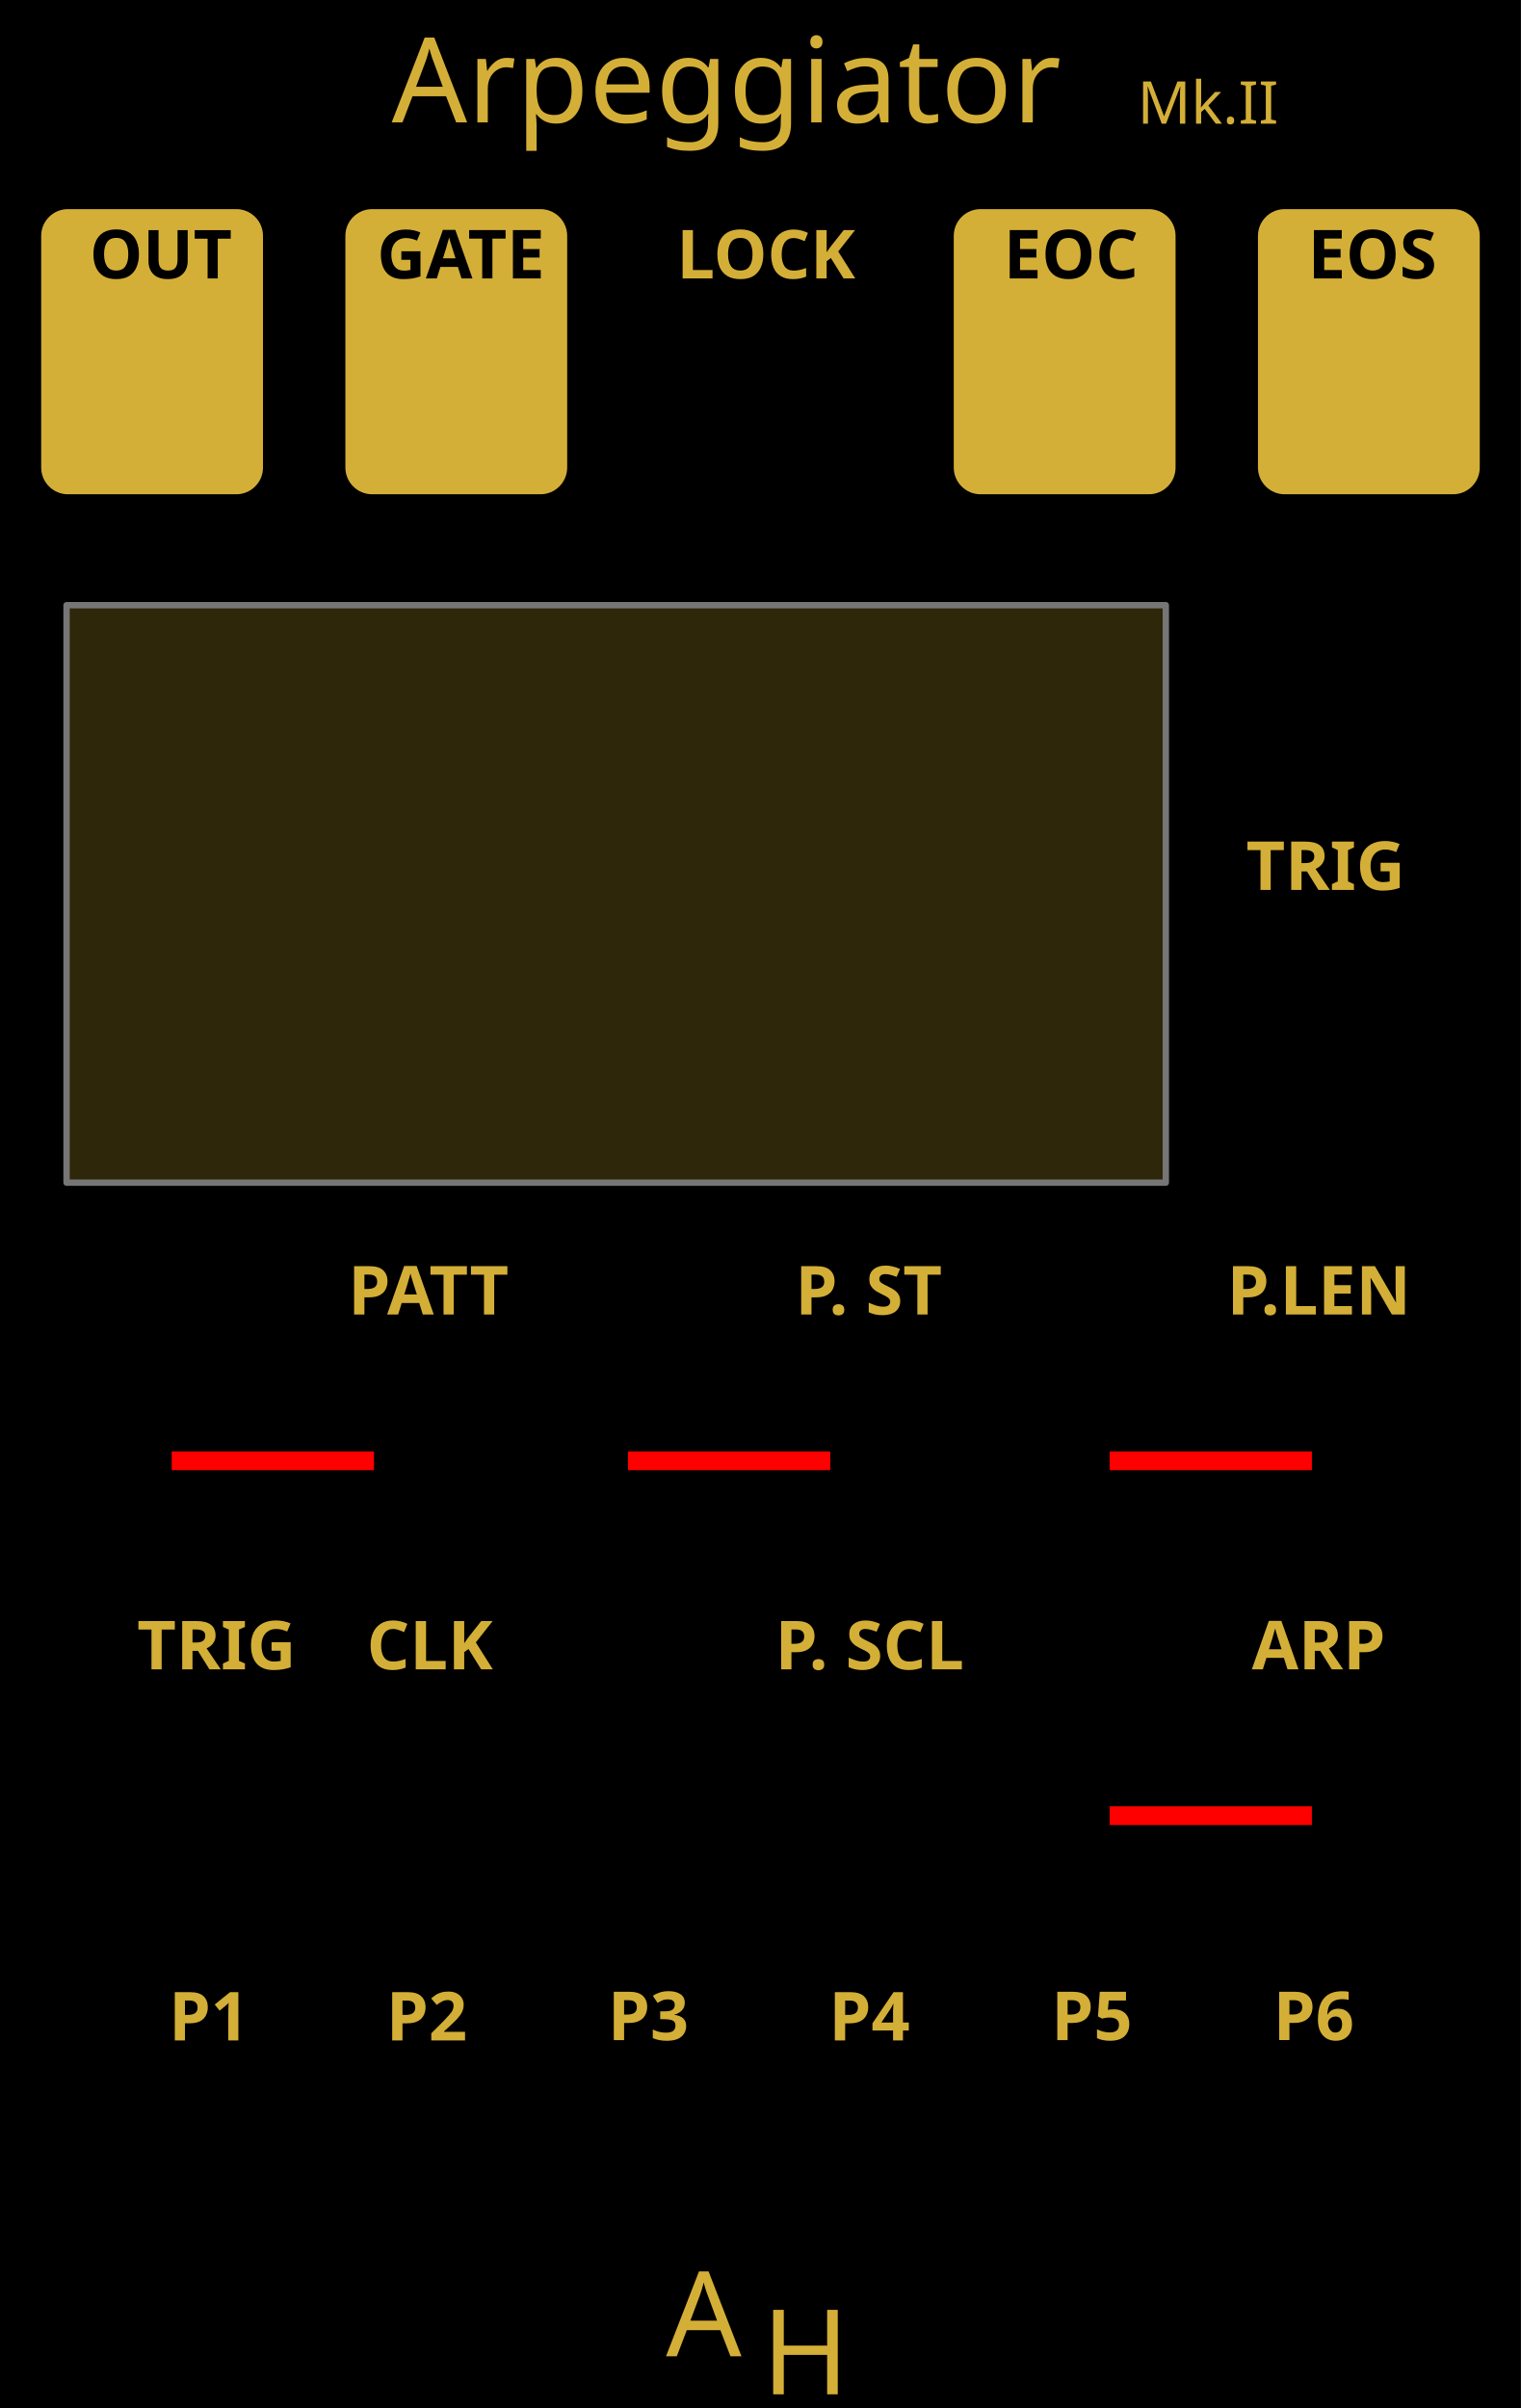
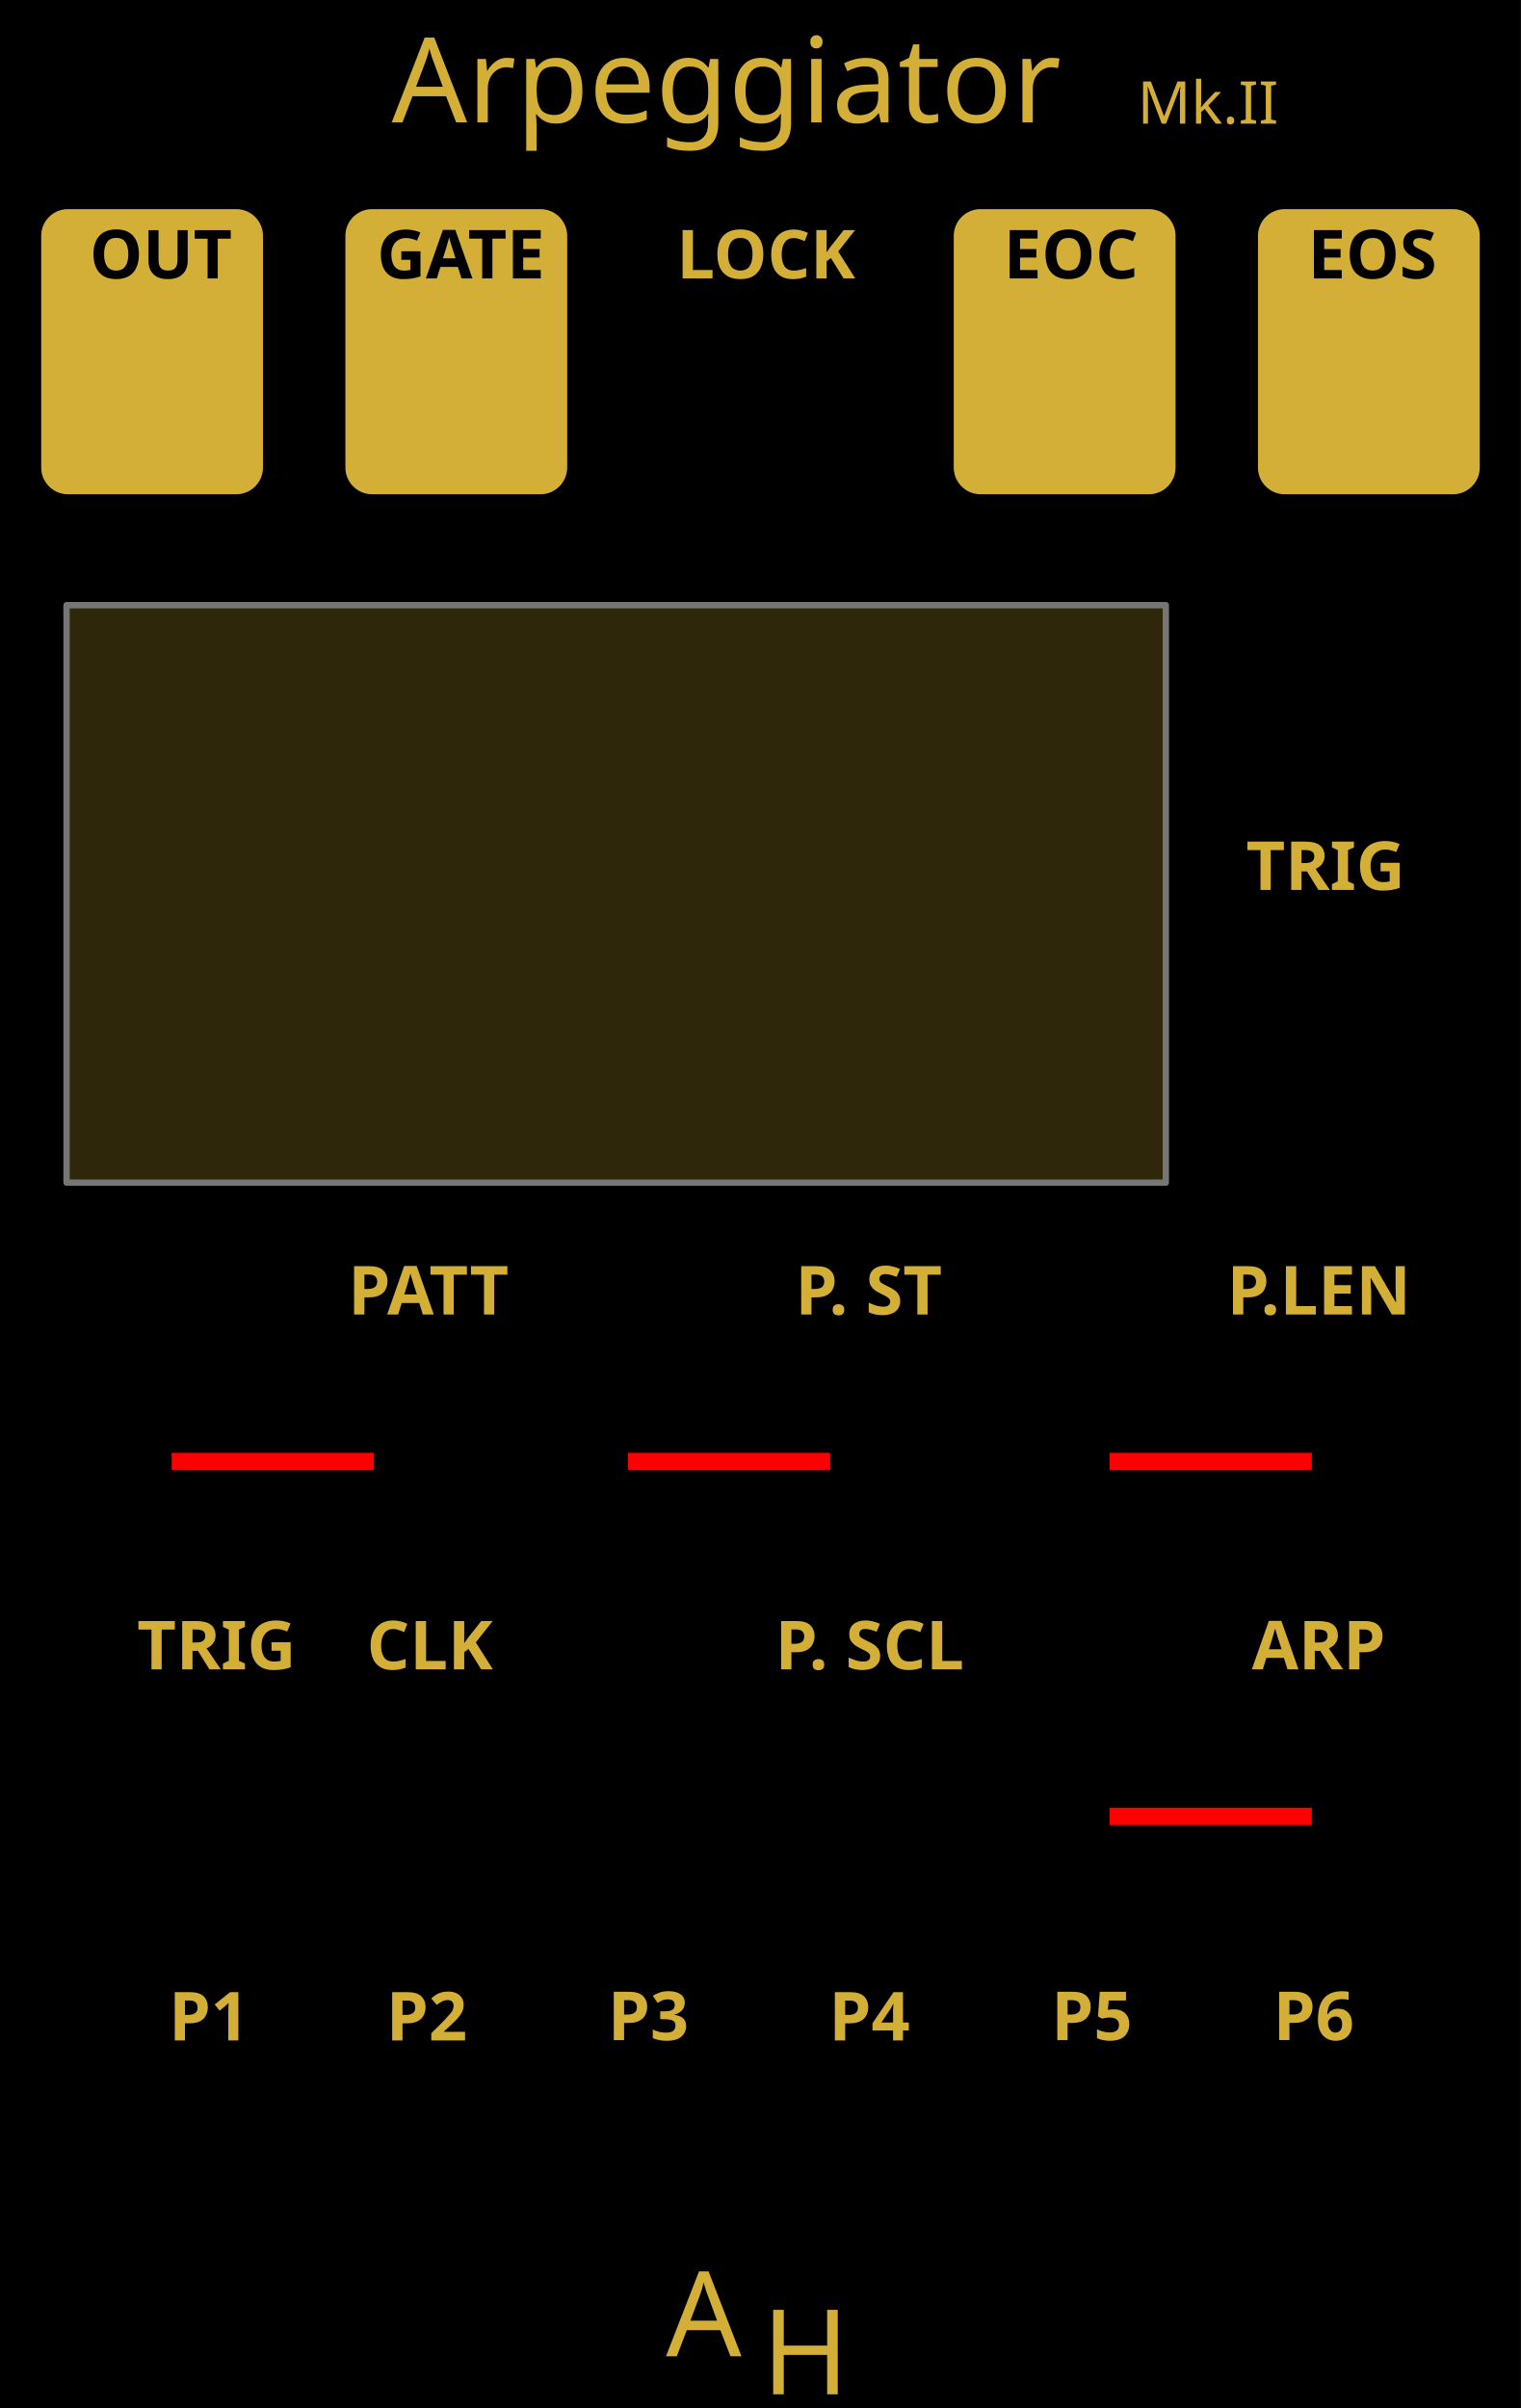
<svg xmlns="http://www.w3.org/2000/svg" xmlns:ns1="http://www.openswatchbook.org/uri/2009/osb" width="240" height="380" id="svg11791" version="1.1">
  <defs id="defs3">
    <marker orient="auto" refY="0" refX="0" id="DotM" style="overflow:visible">
      <path id="path4782" d="m -2.5,-1 c 0,2.76 -2.24,5 -5,5 -2.76,0 -5,-2.24 -5,-5 0,-2.76 2.24,-5 5,-5 2.76,0 5,2.24 5,5 z" style="fill-rule:evenodd;stroke:#000000;stroke-width:1pt" transform="matrix(0.4,0,0,0.4,2.96,0.4)" />
    </marker>
    <marker orient="auto" refY="0" refX="0" id="Arrow1Sstart" style="overflow:visible">
      <path id="path4730" d="M 0,0 5,-5 -12.5,0 5,5 Z" style="fill-rule:evenodd;stroke:#000000;stroke-width:1pt" transform="matrix(0.2,0,0,0.2,1.2,0)" />
    </marker>
    <marker orient="auto" refY="0" refX="0" id="Arrow2Mend" style="overflow:visible">
      <path id="path5158" style="fill-rule:evenodd;stroke-width:0.625;stroke-linejoin:round" d="M 8.719,4.034 -2.207,0.016 8.719,-4.002 c -1.745,2.372 -1.735,5.617 -6e-7,8.035 z" transform="scale(-0.6)" />
    </marker>
    <marker orient="auto" refY="0" refX="0" id="Arrow2Mstart" style="overflow:visible">
      <path id="path5155" style="fill-rule:evenodd;stroke-width:0.625;stroke-linejoin:round" d="M 8.719,4.034 -2.207,0.016 8.719,-4.002 c -1.745,2.372 -1.735,5.617 -6e-7,8.035 z" transform="scale(0.6)" />
    </marker>
    <marker orient="auto" refY="0" refX="0" id="Arrow1Mstart" style="overflow:visible">
      <path id="path6730" d="M 0,0 5,-5 -12.5,0 5,5 Z" style="fill-rule:evenodd;stroke:#000000;stroke-width:1pt" transform="matrix(0.4,0,0,0.4,4,0)" />
    </marker>
    <marker orient="auto" refY="0" refX="0" id="TriangleOutM" style="overflow:visible">
      <path id="path6869" d="M 5.77,0 -2.88,5 V -5 Z" style="fill-rule:evenodd;stroke:#000000;stroke-width:1pt" transform="scale(0.4)" />
    </marker>
    <marker orient="auto" refY="0" refX="0" id="TriangleOutS" style="overflow:visible">
      <path id="path6872" d="M 5.77,0 -2.88,5 V -5 Z" style="fill-rule:evenodd;stroke:#000000;stroke-width:1pt" transform="scale(0.2)" />
    </marker>
    <marker orient="auto" refY="0" refX="0" id="SquareL" style="overflow:visible">
      <path id="path7539" d="M -5,-5 V 5 H 5 V -5 Z" style="fill-rule:evenodd;stroke:#000000;stroke-width:1pt" transform="scale(0.8)" />
    </marker>
    <marker orient="auto" refY="0" refX="0" id="Arrow1Send" style="overflow:visible">
      <path id="path6739" d="M 0,0 5,-5 -12.5,0 5,5 Z" style="fill-rule:evenodd;stroke:#000000;stroke-width:1pt" transform="matrix(-0.2,0,0,-0.2,-1.2,0)" />
    </marker>
    <marker orient="auto" refY="0" refX="0" id="Arrow1Mend" style="overflow:visible">
      <path id="path6733" d="M 0,0 5,-5 -12.5,0 5,5 Z" style="fill-rule:evenodd;stroke:#000000;stroke-width:1pt" transform="matrix(-0.4,0,0,-0.4,-4,0)" />
    </marker>
    <marker orient="auto" refY="0" refX="0" id="Arrow1Lend" style="overflow:visible">
      <path id="path6727" d="M 0,0 5,-5 -12.5,0 5,5 Z" style="fill-rule:evenodd;stroke:#000000;stroke-width:1pt" transform="matrix(-0.8,0,0,-0.8,-10,0)" />
    </marker>
    <filter height="1" width="1" y="0" x="0" id="filter3998" style="color-interpolation-filters:sRGB">
      <feConvolveMatrix order="3 3" kernelMatrix="0 1 0 0 -2 0 0 1 0" in="SourceGraphic" divisor="1" targetX="1" targetY="1" preserveAlpha="true" result="result0" bias="0" id="feConvolveMatrix4000" />
    </filter>
    <filter height="1" width="1" y="0" x="0" id="filter3286" style="color-interpolation-filters:sRGB">
      <feFlood flood-color="rgb(128,128,128)" flood-opacity="0" result="result1" id="feFlood3288" />
      <feBlend result="result2" mode="normal" in2="SourceGraphic" id="feBlend3290" />
      <feComposite k4="0" k3="0" k1="0" result="result3" operator="arithmetic" k2="1" in2="SourceGraphic" id="feComposite3292" />
      <feComposite operator="in" in2="SourceGraphic" id="feComposite3294" />
    </filter>
    <clipPath clipPathUnits="userSpaceOnUse" id="clipPath6603">
      <path d="M 402,402 H 9515 V 13631 H 402 Z" id="path6605" style="clip-rule:evenodd" />
    </clipPath>
    <clipPath clipPathUnits="userSpaceOnUse" id="clipPath6613">
      <path d="M 402,402 H 9515 V 13631 H 402 Z" id="path6615" style="clip-rule:evenodd" />
    </clipPath>
    <clipPath clipPathUnits="userSpaceOnUse" id="clipPath6619">
      <path d="M 614,402 H 9303 V 6057 H 614 Z" id="path6621" style="clip-rule:evenodd" />
    </clipPath>
    <clipPath clipPathUnits="userSpaceOnUse" id="clipPath6290">
      <path d="M 402,402 H 9515 V 13631 H 402 Z" id="path6292" style="clip-rule:evenodd" />
    </clipPath>
    <clipPath clipPathUnits="userSpaceOnUse" id="clipPath6300">
      <path d="M 402,402 H 9515 V 13631 H 402 Z" id="path6302" style="clip-rule:evenodd" />
    </clipPath>
    <clipPath clipPathUnits="userSpaceOnUse" id="clipPath6306">
      <path d="M 614,402 H 9303 V 6655 H 614 Z" id="path6308" style="clip-rule:evenodd" />
    </clipPath>
    <clipPath clipPathUnits="userSpaceOnUse" id="clipPath5977">
      <path d="M 402,402 H 9515 V 13631 H 402 Z" id="path5979" style="clip-rule:evenodd" />
    </clipPath>
    <clipPath clipPathUnits="userSpaceOnUse" id="clipPath5987">
      <path d="M 402,402 H 9515 V 13631 H 402 Z" id="path5989" style="clip-rule:evenodd" />
    </clipPath>
    <clipPath clipPathUnits="userSpaceOnUse" id="clipPath5993">
      <path d="M 614,402 H 9303 V 6645 H 614 Z" id="path5995" style="clip-rule:evenodd" />
    </clipPath>
    <clipPath clipPathUnits="userSpaceOnUse" id="clipPath5664">
      <path d="M 402,402 H 9515 V 13631 H 402 Z" id="path5666" style="clip-rule:evenodd" />
    </clipPath>
    <clipPath clipPathUnits="userSpaceOnUse" id="clipPath5674">
      <path d="M 402,402 H 9515 V 13631 H 402 Z" id="path5676" style="clip-rule:evenodd" />
    </clipPath>
    <clipPath clipPathUnits="userSpaceOnUse" id="clipPath5680">
      <path d="M 614,402 H 9303 V 6655 H 614 Z" id="path5682" style="clip-rule:evenodd" />
    </clipPath>
    <clipPath clipPathUnits="userSpaceOnUse" id="clipPath5363">
      <path d="M 402,402 H 9515 V 13631 H 402 Z" id="path5365" style="clip-rule:evenodd" />
    </clipPath>
    <clipPath clipPathUnits="userSpaceOnUse" id="clipPath5373">
      <path d="M 402,402 H 9515 V 13631 H 402 Z" id="path5375" style="clip-rule:evenodd" />
    </clipPath>
    <clipPath clipPathUnits="userSpaceOnUse" id="clipPath5379">
      <path d="M 614,402 H 9303 V 6051 H 614 Z" id="path5381" style="clip-rule:evenodd" />
    </clipPath>
    <clipPath clipPathUnits="userSpaceOnUse" id="clipPath5062">
      <path d="M 402,402 H 9515 V 13631 H 402 Z" id="path5064" style="clip-rule:evenodd" />
    </clipPath>
    <clipPath clipPathUnits="userSpaceOnUse" id="clipPath5072">
      <path d="M 402,402 H 9515 V 13631 H 402 Z" id="path5074" style="clip-rule:evenodd" />
    </clipPath>
    <clipPath clipPathUnits="userSpaceOnUse" id="clipPath5078">
      <path d="M 614,402 H 9303 V 6051 H 614 Z" id="path5080" style="clip-rule:evenodd" />
    </clipPath>
    <clipPath clipPathUnits="userSpaceOnUse" id="clipPath4761">
      <path d="M 402,402 H 9515 V 13631 H 402 Z" id="path4763" style="clip-rule:evenodd" />
    </clipPath>
    <clipPath clipPathUnits="userSpaceOnUse" id="clipPath4771">
      <path d="M 402,402 H 9515 V 13631 H 402 Z" id="path4773" style="clip-rule:evenodd" />
    </clipPath>
    <clipPath clipPathUnits="userSpaceOnUse" id="clipPath4777">
      <path d="M 614,402 H 9303 V 6051 H 614 Z" id="path4779" style="clip-rule:evenodd" />
    </clipPath>
    <clipPath clipPathUnits="userSpaceOnUse" id="clipPath4159">
      <path d="M 402,402 H 9515 V 13631 H 402 Z" id="path4161" style="clip-rule:evenodd" />
    </clipPath>
    <clipPath clipPathUnits="userSpaceOnUse" id="clipPath4169">
      <path d="M 402,402 H 9515 V 13631 H 402 Z" id="path4171" style="clip-rule:evenodd" />
    </clipPath>
    <clipPath clipPathUnits="userSpaceOnUse" id="clipPath4175">
      <path d="M 614,402 H 9303 V 6051 H 614 Z" id="path4177" style="clip-rule:evenodd" />
    </clipPath>
    <linearGradient ns1:paint="solid" id="linearGradient8170">
      <stop id="stop8172" offset="0" style="stop-color:#000000;stop-opacity:1;" />
    </linearGradient>
    <filter height="1" width="1" y="0" x="0" id="filter3998-0" style="color-interpolation-filters:sRGB">
      <feConvolveMatrix order="3 3" kernelMatrix="0 1 0 0 -2 0 0 1 0" in="SourceGraphic" divisor="1" targetX="1" targetY="1" preserveAlpha="true" result="result0" bias="0" id="feConvolveMatrix4000-2" />
    </filter>
    <filter height="1" width="1" y="0" x="0" id="filter3286-2" style="color-interpolation-filters:sRGB">
      <feFlood flood-color="rgb(128,128,128)" flood-opacity="0" result="result1" id="feFlood3288-2" />
      <feBlend result="result2" mode="normal" in2="SourceGraphic" id="feBlend3290-7" />
      <feComposite k4="0" k3="0" k1="0" result="result3" operator="arithmetic" k2="1" in2="SourceGraphic" id="feComposite3292-9" />
      <feComposite operator="in" in2="SourceGraphic" id="feComposite3294-7" />
    </filter>
    <clipPath clipPathUnits="userSpaceOnUse" id="clipPath6603-6">
      <path d="M 402,402 H 9515 V 13631 H 402 Z" id="path6605-9" style="clip-rule:evenodd" />
    </clipPath>
    <clipPath clipPathUnits="userSpaceOnUse" id="clipPath6613-4">
      <path d="M 402,402 H 9515 V 13631 H 402 Z" id="path6615-8" style="clip-rule:evenodd" />
    </clipPath>
    <clipPath clipPathUnits="userSpaceOnUse" id="clipPath6619-1">
      <path d="M 614,402 H 9303 V 6057 H 614 Z" id="path6621-7" style="clip-rule:evenodd" />
    </clipPath>
    <clipPath clipPathUnits="userSpaceOnUse" id="clipPath6290-7">
      <path d="M 402,402 H 9515 V 13631 H 402 Z" id="path6292-5" style="clip-rule:evenodd" />
    </clipPath>
    <clipPath clipPathUnits="userSpaceOnUse" id="clipPath6300-0">
      <path d="M 402,402 H 9515 V 13631 H 402 Z" id="path6302-9" style="clip-rule:evenodd" />
    </clipPath>
    <clipPath clipPathUnits="userSpaceOnUse" id="clipPath6306-6">
      <path d="M 614,402 H 9303 V 6655 H 614 Z" id="path6308-7" style="clip-rule:evenodd" />
    </clipPath>
    <clipPath clipPathUnits="userSpaceOnUse" id="clipPath5977-5">
      <path d="M 402,402 H 9515 V 13631 H 402 Z" id="path5979-9" style="clip-rule:evenodd" />
    </clipPath>
    <clipPath clipPathUnits="userSpaceOnUse" id="clipPath5987-8">
      <path d="M 402,402 H 9515 V 13631 H 402 Z" id="path5989-4" style="clip-rule:evenodd" />
    </clipPath>
    <clipPath clipPathUnits="userSpaceOnUse" id="clipPath5993-8">
      <path d="M 614,402 H 9303 V 6645 H 614 Z" id="path5995-7" style="clip-rule:evenodd" />
    </clipPath>
    <clipPath clipPathUnits="userSpaceOnUse" id="clipPath5664-9">
      <path d="M 402,402 H 9515 V 13631 H 402 Z" id="path5666-9" style="clip-rule:evenodd" />
    </clipPath>
    <clipPath clipPathUnits="userSpaceOnUse" id="clipPath5674-5">
      <path d="M 402,402 H 9515 V 13631 H 402 Z" id="path5676-5" style="clip-rule:evenodd" />
    </clipPath>
    <clipPath clipPathUnits="userSpaceOnUse" id="clipPath5680-8">
      <path d="M 614,402 H 9303 V 6655 H 614 Z" id="path5682-9" style="clip-rule:evenodd" />
    </clipPath>
    <clipPath clipPathUnits="userSpaceOnUse" id="clipPath5363-3">
      <path d="M 402,402 H 9515 V 13631 H 402 Z" id="path5365-2" style="clip-rule:evenodd" />
    </clipPath>
    <clipPath clipPathUnits="userSpaceOnUse" id="clipPath5373-7">
      <path d="M 402,402 H 9515 V 13631 H 402 Z" id="path5375-5" style="clip-rule:evenodd" />
    </clipPath>
    <clipPath clipPathUnits="userSpaceOnUse" id="clipPath5379-4">
      <path d="M 614,402 H 9303 V 6051 H 614 Z" id="path5381-8" style="clip-rule:evenodd" />
    </clipPath>
    <clipPath clipPathUnits="userSpaceOnUse" id="clipPath5062-2">
      <path d="M 402,402 H 9515 V 13631 H 402 Z" id="path5064-2" style="clip-rule:evenodd" />
    </clipPath>
    <clipPath clipPathUnits="userSpaceOnUse" id="clipPath5072-4">
      <path d="M 402,402 H 9515 V 13631 H 402 Z" id="path5074-9" style="clip-rule:evenodd" />
    </clipPath>
    <clipPath clipPathUnits="userSpaceOnUse" id="clipPath5078-8">
      <path d="M 614,402 H 9303 V 6051 H 614 Z" id="path5080-7" style="clip-rule:evenodd" />
    </clipPath>
    <clipPath clipPathUnits="userSpaceOnUse" id="clipPath4761-5">
      <path d="M 402,402 H 9515 V 13631 H 402 Z" id="path4763-2" style="clip-rule:evenodd" />
    </clipPath>
    <clipPath clipPathUnits="userSpaceOnUse" id="clipPath4771-1">
      <path d="M 402,402 H 9515 V 13631 H 402 Z" id="path4773-7" style="clip-rule:evenodd" />
    </clipPath>
    <clipPath clipPathUnits="userSpaceOnUse" id="clipPath4777-0">
      <path d="M 614,402 H 9303 V 6051 H 614 Z" id="path4779-9" style="clip-rule:evenodd" />
    </clipPath>
    <clipPath clipPathUnits="userSpaceOnUse" id="clipPath4159-1">
      <path d="M 402,402 H 9515 V 13631 H 402 Z" id="path4161-2" style="clip-rule:evenodd" />
    </clipPath>
    <clipPath clipPathUnits="userSpaceOnUse" id="clipPath4169-5">
      <path d="M 402,402 H 9515 V 13631 H 402 Z" id="path4171-5" style="clip-rule:evenodd" />
    </clipPath>
    <clipPath clipPathUnits="userSpaceOnUse" id="clipPath4175-8">
      <path d="M 614,402 H 9303 V 6051 H 614 Z" id="path4177-8" style="clip-rule:evenodd" />
    </clipPath>
    <linearGradient ns1:paint="solid" id="linearGradient8170-5">
      <stop id="stop8172-0" offset="0" style="stop-color:#000000;stop-opacity:1;" />
    </linearGradient>
    <clipPath id="clip89">
      <rect id="rect4864" height="19" width="18" x="0" y="0" />
    </clipPath>
    <clipPath id="clip90">
      <path id="path4861" d="m 0.898,0.129 h 16.25 v 17.883 h -16.25 z m 0,0" />
    </clipPath>
    <mask id="mask44">
      <g transform="matrix(0.2645833,0,0,0.2645833,89.35879,128.5777)" id="g4858" style="filter:url(#alpha)">
        <rect id="rect4856" style="fill:#000000;fill-opacity:0.15;stroke:none" height="3351.5" width="3052.87" y="0" x="0" />
      </g>
    </mask>
    <filter height="1" width="1" y="0" x="0" filterUnits="objectBoundingBox" id="alpha">
      <feColorMatrix id="feColorMatrix4149" values="0 0 0 0 1 0 0 0 0 1 0 0 0 0 1 0 0 0 1 0" in="SourceGraphic" type="matrix" />
    </filter>
    <clipPath id="clipPath17821">
      <rect id="rect17819" height="19" width="18" x="0" y="0" />
    </clipPath>
    <clipPath id="clipPath17825">
      <path id="path17823" d="m 0.898,0.129 h 16.25 v 17.883 h -16.25 z m 0,0" />
    </clipPath>
    <clipPath id="clip87">
      <rect id="rect4848" height="26" width="24" x="0" y="0" />
    </clipPath>
    <clipPath id="clip88">
      <path id="path4845" d="m 0.684,0.922 h 22.68 v 24.938 H 0.684 Z m 0,0" />
    </clipPath>
    <mask id="mask43">
      <g transform="matrix(0.2645833,0,0,0.2645833,89.35879,128.5777)" id="g4842" style="filter:url(#alpha)">
        <rect id="rect4840" style="fill:#000000;fill-opacity:0.15;stroke:none" height="3351.5" width="3052.87" y="0" x="0" />
      </g>
    </mask>
    <filter height="1" width="1" y="0" x="0" filterUnits="objectBoundingBox" id="filter17836">
      <feColorMatrix id="feColorMatrix17834" values="0 0 0 0 1 0 0 0 0 1 0 0 0 0 1 0 0 0 1 0" in="SourceGraphic" type="matrix" />
    </filter>
    <clipPath id="clipPath17840">
      <rect id="rect17838" height="26" width="24" x="0" y="0" />
    </clipPath>
    <clipPath id="clipPath17844">
      <path id="path17842" d="m 0.684,0.922 h 22.68 v 24.938 H 0.684 Z m 0,0" />
    </clipPath>
    <filter style="color-interpolation-filters:sRGB" id="filter3933" x="-0.014" width="1.027" y="-0.011" height="1.021">
      <feGaussianBlur stdDeviation="0.2" id="feGaussianBlur3935" />
    </filter>
    <filter style="color-interpolation-filters:sRGB" id="filter4464" x="-1.371" width="3.743" y="-1.067" height="3.133">
      <feGaussianBlur stdDeviation="20" id="feGaussianBlur4466" />
    </filter>
  </defs>
  <g id="layer2" style="display:inline" transform="translate(0.01175524,-74.38676)">
    <rect style="fill:#000000;fill-opacity:1;stroke-width:16.21" id="rect7953" width="240" height="380" x="-0.012" y="74.387" ry="0" />
    <rect transform="scale(1,-1)" ry="4.219" y="-432.387" x="154.988" height="45" width="35" id="rect3073" style="fill:#000000;fill-opacity:1;stroke-width:0.785" />
    <rect style="fill:#000000;fill-opacity:1;stroke-width:0.785;filter:url(#filter3933)" id="rect3075" width="35" height="45" x="150.488" y="-432.387" ry="4.219" transform="matrix(0.9732212,0,0,-0.9791147,-26.00149,8.560672)" />
    <rect transform="scale(1,-1)" ry="4.219" y="-432.387" x="49.988" height="45" width="35" id="rect3077" style="fill:#000000;fill-opacity:1;stroke-width:0.785" />
    <g style="font-style:normal;font-variant:normal;font-weight:bold;font-stretch:condensed;font-size:24px;line-height:125%;font-family:Miso;-inkscape-font-specification:'Miso Bold Condensed';letter-spacing:-0.06px;word-spacing:0px;fill:#000000;fill-opacity:1;stroke:none" id="text4395" transform="matrix(0.8346288,0,0,0.8346288,-0.00194398,75.14247)" />
    <g transform="matrix(0.8346288,0,0,0.8346288,-0.00194398,76.32542)" style="font-style:normal;font-variant:normal;font-weight:normal;font-stretch:normal;font-size:16px;line-height:125%;font-family:Nasalization;-inkscape-font-specification:Nasalization;letter-spacing:0px;word-spacing:0px;fill:#000000;fill-opacity:1;stroke:none" id="text20106" />
    <g style="font-style:normal;font-variant:normal;font-weight:bold;font-stretch:condensed;font-size:14px;line-height:125%;font-family:Miso;-inkscape-font-specification:'Miso Bold Condensed';letter-spacing:-0.06px;word-spacing:0px;fill:#000000;fill-opacity:1;stroke:none" id="flowRoot7367" transform="matrix(0.8346288,0,0,0.8346288,-0.00194398,75.14247)" />
    <g transform="matrix(0.8346288,0,0,0.8346288,-0.00194398,76.32542)" style="font-style:normal;font-variant:normal;font-weight:bold;font-stretch:condensed;font-size:14px;line-height:125%;font-family:Miso;-inkscape-font-specification:'Miso Bold Condensed';letter-spacing:0px;word-spacing:0px;fill:#000000;fill-opacity:1;stroke:none" id="text10240" />
    <g style="display:inline;fill:#ffffff;fill-opacity:1" transform="matrix(0.8346288,0,0,0.8346288,-34.48847,235.1078)" id="g4020" />
    <text xml:space="preserve" style="font-style:normal;font-weight:normal;font-size:40px;line-height:1.25;font-family:sans-serif;letter-spacing:0px;word-spacing:0px;fill:#d4af37;fill-opacity:1;stroke:none" x="60.923" y="396.387" id="text5449">
      <tspan id="tspan5447" x="60.923" y="396.387" style="font-style:normal;font-variant:normal;font-weight:bold;font-stretch:normal;font-size:10.667px;font-family:Eurostile;-inkscape-font-specification:'Eurostile, Bold';font-variant-ligatures:normal;font-variant-caps:normal;font-variant-numeric:normal;font-feature-settings:normal;text-align:start;writing-mode:lr-tb;text-anchor:start;fill:#d4af37;fill-opacity:1">P2</tspan>
    </text>
    <rect style="fill:#000000;fill-opacity:1;stroke-width:0.785" id="rect2684" width="35" height="45" x="14.988" y="-432.387" ry="4.219" transform="scale(1,-1)" />
    <text xml:space="preserve" style="font-style:normal;font-weight:normal;font-size:39.768px;line-height:1.25;font-family:sans-serif;letter-spacing:0px;word-spacing:0px;fill:#d4af37;fill-opacity:1;stroke:none;stroke-width:0.994" x="26.782" y="394.091" id="text2688" transform="scale(0.994209,1.005825)">
      <tspan id="tspan2686" x="26.782" y="394.091" style="font-style:normal;font-variant:normal;font-weight:bold;font-stretch:normal;font-size:10.605px;font-family:Eurostile;-inkscape-font-specification:'Eurostile, Bold';font-variant-ligatures:normal;font-variant-caps:normal;font-variant-numeric:normal;font-feature-settings:normal;text-align:start;writing-mode:lr-tb;text-anchor:start;fill:#d4af37;fill-opacity:1;stroke-width:0.994">P1</tspan>
    </text>
    <text id="text2696" y="396.387" x="130.775" style="font-style:normal;font-weight:normal;font-size:40px;line-height:1.25;font-family:sans-serif;letter-spacing:0px;word-spacing:0px;fill:#d4af37;fill-opacity:1;stroke:none" xml:space="preserve">
      <tspan style="font-style:normal;font-variant:normal;font-weight:bold;font-stretch:normal;font-size:10.667px;font-family:Eurostile;-inkscape-font-specification:'Eurostile, Bold';font-variant-ligatures:normal;font-variant-caps:normal;font-variant-numeric:normal;font-feature-settings:normal;text-align:start;writing-mode:lr-tb;text-anchor:start;fill:#d4af37;fill-opacity:1" y="396.387" x="130.775" id="tspan2694">P4</tspan>
    </text>
    <text xml:space="preserve" style="font-style:normal;font-weight:normal;font-size:40px;line-height:1.25;font-family:sans-serif;letter-spacing:0px;word-spacing:0px;fill:#d4af37;fill-opacity:1;stroke:none" x="165.874" y="396.329" id="text2704">
      <tspan id="tspan2702" x="165.874" y="396.329" style="font-style:normal;font-variant:normal;font-weight:bold;font-stretch:normal;font-size:10.667px;font-family:Eurostile;-inkscape-font-specification:'Eurostile, Bold';font-variant-ligatures:normal;font-variant-caps:normal;font-variant-numeric:normal;font-feature-settings:normal;text-align:start;writing-mode:lr-tb;text-anchor:start;fill:#d4af37;fill-opacity:1">P5</tspan>
    </text>
    <text id="text7961" y="93.702" x="61.796" style="font-style:normal;font-weight:normal;font-size:40px;line-height:1.25;font-family:sans-serif;letter-spacing:0px;word-spacing:0px;fill:#d4af37;fill-opacity:1;stroke:none" xml:space="preserve">
      <tspan style="font-style:normal;font-variant:normal;font-weight:normal;font-stretch:normal;font-size:18.667px;font-family:'Cooper Black';-inkscape-font-specification:'Cooper Black, Normal';font-variant-ligatures:normal;font-variant-caps:normal;font-variant-numeric:normal;font-feature-settings:normal;text-align:start;writing-mode:lr-tb;text-anchor:start;fill:#d4af37;fill-opacity:1" y="93.702" x="61.796" id="tspan7959">Arpeggiator</tspan>
    </text>
    <text xml:space="preserve" style="font-style:normal;font-weight:normal;font-size:40px;line-height:1.25;font-family:sans-serif;letter-spacing:0px;word-spacing:0px;fill:#000000;fill-opacity:1;stroke:none" x="112.307" y="441.102" id="text6045">
      <tspan id="tspan6043" x="112.307" y="476.492" />
    </text>
    <g id="g6059" transform="translate(-0.8833256,1.500498)">
      <text id="text6049" y="444.725" x="105.966" style="font-style:normal;font-weight:normal;font-size:40px;line-height:1.25;font-family:sans-serif;letter-spacing:0px;word-spacing:0px;fill:#000000;fill-opacity:1;stroke:none" xml:space="preserve">
        <tspan style="font-style:normal;font-variant:normal;font-weight:normal;font-stretch:normal;font-size:18.667px;font-family:'Cooper Black';-inkscape-font-specification:'Cooper Black, Normal';font-variant-ligatures:normal;font-variant-caps:normal;font-variant-numeric:normal;font-feature-settings:normal;text-align:start;writing-mode:lr-tb;text-anchor:start;fill:#d4af37;fill-opacity:1" y="444.725" x="105.966" id="tspan6047">A</tspan>
      </text>
      <text xml:space="preserve" style="font-style:normal;font-weight:normal;font-size:40px;line-height:1.25;font-family:sans-serif;letter-spacing:0px;word-spacing:0px;fill:#000000;fill-opacity:1;stroke:none" x="121.066" y="450.725" id="text6053">
        <tspan id="tspan6051" x="121.066" y="450.725" style="font-style:normal;font-variant:normal;font-weight:normal;font-stretch:normal;font-size:18.667px;font-family:'Cooper Black';-inkscape-font-specification:'Cooper Black, Normal';font-variant-ligatures:normal;font-variant-caps:normal;font-variant-numeric:normal;font-feature-settings:normal;text-align:start;writing-mode:lr-tb;text-anchor:start;fill:#d4af37;fill-opacity:1">H</tspan>
      </text>
    </g>
    <rect transform="scale(1,-1)" ry="4.219" y="-152.387" x="6.488" height="45" width="35" id="rect1115" style="fill:#d4af37;fill-opacity:1;stroke-width:0.785" />
    <text transform="scale(0.994209,1.005825)" id="text1119" y="117.639" x="14.209" style="font-style:normal;font-weight:normal;font-size:39.768px;line-height:1.25;font-family:sans-serif;letter-spacing:0px;word-spacing:0px;fill:#000000;fill-opacity:1;stroke:none;stroke-width:0.994" xml:space="preserve">
      <tspan style="font-style:normal;font-variant:normal;font-weight:bold;font-stretch:normal;font-size:10.605px;font-family:Eurostile;-inkscape-font-specification:'Eurostile, Bold';font-variant-ligatures:normal;font-variant-caps:normal;font-variant-numeric:normal;font-feature-settings:normal;text-align:start;writing-mode:lr-tb;text-anchor:start;fill:#000000;fill-opacity:1;stroke-width:0.994" y="117.639" x="14.209" id="tspan1117">OUT</tspan>
    </text>
    <rect style="fill:#d4af37;fill-opacity:1;stroke-width:0.785" id="rect1106" width="35" height="45" x="54.488" y="-152.387" ry="4.219" transform="scale(1,-1)" />
    <text id="text1110" y="118.324" x="59.462" style="font-style:normal;font-weight:normal;font-size:40px;line-height:1.25;font-family:sans-serif;letter-spacing:0px;word-spacing:0px;fill:#000000;fill-opacity:1;stroke:none" xml:space="preserve">
      <tspan style="font-style:normal;font-variant:normal;font-weight:bold;font-stretch:normal;font-size:10.667px;font-family:Eurostile;-inkscape-font-specification:'Eurostile, Bold';font-variant-ligatures:normal;font-variant-caps:normal;font-variant-numeric:normal;font-feature-settings:normal;text-align:start;writing-mode:lr-tb;text-anchor:start;fill:#000000;fill-opacity:1" y="118.324" x="59.462" id="tspan1108">GATE</tspan>
    </text>
    <rect style="fill:#d4af37;fill-opacity:1;stroke-width:0.785" id="rect1112" width="35" height="45" x="198.488" y="-152.387" ry="4.219" transform="scale(1,-1)" />
    <text id="text1116" y="118.324" x="206.366" style="font-style:normal;font-weight:normal;font-size:40px;line-height:1.25;font-family:sans-serif;letter-spacing:0px;word-spacing:0px;fill:#000000;fill-opacity:1;stroke:none" xml:space="preserve">
      <tspan style="font-style:normal;font-variant:normal;font-weight:bold;font-stretch:normal;font-size:10.667px;font-family:Eurostile;-inkscape-font-specification:'Eurostile, Bold';font-variant-ligatures:normal;font-variant-caps:normal;font-variant-numeric:normal;font-feature-settings:normal;text-align:start;writing-mode:lr-tb;text-anchor:start;fill:#000000;fill-opacity:1" y="118.324" x="206.366" id="tspan1114">EOS</tspan>
    </text>
    <rect style="fill:#000000;fill-opacity:1;stroke-width:0.785" id="rect3927" width="35" height="45" x="84.988" y="-432.387" ry="4.219" transform="scale(1,-1)" />
    <text id="text3931" y="396.329" x="95.889" style="font-style:normal;font-weight:normal;font-size:40px;line-height:1.25;font-family:sans-serif;letter-spacing:0px;word-spacing:0px;fill:#d4af37;fill-opacity:1;stroke:none" xml:space="preserve">
      <tspan style="font-style:normal;font-variant:normal;font-weight:bold;font-stretch:normal;font-size:10.667px;font-family:Eurostile;-inkscape-font-specification:'Eurostile, Bold';font-variant-ligatures:normal;font-variant-caps:normal;font-variant-numeric:normal;font-feature-settings:normal;text-align:start;writing-mode:lr-tb;text-anchor:start;fill:#d4af37;fill-opacity:1" y="396.329" x="95.889" id="tspan3929">P3</tspan>
    </text>
    <rect style="fill:#000000;fill-opacity:1;stroke-width:0.785" id="rect10536" width="35" height="45" x="189.988" y="-371.887" ry="4.219" transform="scale(1,-1)" />
    <rect transform="matrix(0.9735888,0,0,-0.9791147,8.943292,-51.9394)" ry="4.219" y="-432.387" x="150.488" height="45" width="35" id="rect10538" style="fill:#000000;fill-opacity:1;stroke-width:0.785;filter:url(#filter3933)" />
    <rect style="fill:#000000;fill-opacity:1;stroke-width:0.785" id="rect10540" width="35" height="45" x="49.988" y="-371.887" ry="4.219" transform="scale(1,-1)" />
    <rect transform="scale(1,-1)" ry="4.219" y="-371.887" x="84.988" height="45" width="35" id="rect11947" style="fill:#000000;fill-opacity:1;stroke-width:0.785" />
    <text id="text10544" y="337.824" x="197.525" style="font-style:normal;font-weight:normal;font-size:40px;line-height:1.25;font-family:sans-serif;letter-spacing:0px;word-spacing:0px;fill:#d4af37;fill-opacity:1;stroke:none" xml:space="preserve">
      <tspan style="font-style:normal;font-variant:normal;font-weight:bold;font-stretch:normal;font-size:10.667px;font-family:Eurostile;-inkscape-font-specification:'Eurostile, Bold';font-variant-ligatures:normal;font-variant-caps:normal;font-variant-numeric:normal;font-feature-settings:normal;text-align:start;writing-mode:lr-tb;text-anchor:start;fill:#d4af37;fill-opacity:1" y="337.824" x="197.525" id="tspan10542">ARP</tspan>
    </text>
    <rect transform="scale(1,-1)" ry="4.219" y="-371.887" x="14.988" height="45" width="35" id="rect10546" style="fill:#000000;fill-opacity:1;stroke-width:0.785" />
    <text xml:space="preserve" style="font-style:normal;font-weight:normal;font-size:40px;line-height:1.25;font-family:sans-serif;letter-spacing:0px;word-spacing:0px;fill:#d4af37;fill-opacity:1;stroke:none" x="21.611" y="337.824" id="text10554">
      <tspan id="tspan10552" x="21.611" y="337.824" style="font-style:normal;font-variant:normal;font-weight:bold;font-stretch:normal;font-size:10.667px;font-family:Eurostile;-inkscape-font-specification:'Eurostile, Bold';font-variant-ligatures:normal;font-variant-caps:normal;font-variant-numeric:normal;font-feature-settings:normal;text-align:start;writing-mode:lr-tb;text-anchor:start;fill:#d4af37;fill-opacity:1">TRIG</tspan>
    </text>
    <text id="text10558" y="337.824" x="57.842" style="font-style:normal;font-weight:normal;font-size:40px;line-height:1.25;font-family:sans-serif;letter-spacing:0px;word-spacing:0px;fill:#d4af37;fill-opacity:1;stroke:none" xml:space="preserve">
      <tspan style="font-style:normal;font-variant:normal;font-weight:bold;font-stretch:normal;font-size:10.667px;font-family:Eurostile;-inkscape-font-specification:'Eurostile, Bold';font-variant-ligatures:normal;font-variant-caps:normal;font-variant-numeric:normal;font-feature-settings:normal;text-align:start;writing-mode:lr-tb;text-anchor:start;fill:#d4af37;fill-opacity:1" y="337.824" x="57.842" id="tspan10556">CLK</tspan>
    </text>
    <rect transform="scale(1,-1)" ry="4.219" y="-152.387" x="150.488" height="45" width="35" id="rect18928" style="fill:#d4af37;fill-opacity:1;stroke-width:0.785" />
    <text xml:space="preserve" style="font-style:normal;font-weight:normal;font-size:40px;line-height:1.25;font-family:sans-serif;letter-spacing:0px;word-spacing:0px;fill:#000000;fill-opacity:1;stroke:none" x="158.366" y="118.324" id="text18932">
      <tspan id="tspan18930" x="158.366" y="118.324" style="font-style:normal;font-variant:normal;font-weight:bold;font-stretch:normal;font-size:10.667px;font-family:Eurostile;-inkscape-font-specification:'Eurostile, Bold';font-variant-ligatures:normal;font-variant-caps:normal;font-variant-numeric:normal;font-feature-settings:normal;text-align:start;writing-mode:lr-tb;text-anchor:start;fill:#000000;fill-opacity:1">EOC</tspan>
    </text>
    <text xml:space="preserve" style="font-style:normal;font-variant:normal;font-weight:normal;font-stretch:normal;font-size:40px;line-height:1.25;font-family:Eurostile;-inkscape-font-specification:Eurostile;letter-spacing:0px;word-spacing:0px;fill:#000000;fill-opacity:1;stroke:none" x="-101.724" y="196.235" id="text18936">
      <tspan id="tspan18934" x="-101.724" y="231.995" />
    </text>
    <rect style="fill:#000000;fill-opacity:1;stroke-width:0.785" id="rect1123" width="35" height="45" x="189.988" y="-432.387" ry="4.219" transform="scale(1,-1)" />
    <text id="text1127" y="396.324" x="200.879" style="font-style:normal;font-weight:normal;font-size:40px;line-height:1.25;font-family:sans-serif;letter-spacing:0px;word-spacing:0px;fill:#d4af37;fill-opacity:1;stroke:none" xml:space="preserve">
      <tspan style="font-style:normal;font-variant:normal;font-weight:bold;font-stretch:normal;font-size:10.667px;font-family:Eurostile;-inkscape-font-specification:'Eurostile, Bold';font-variant-ligatures:normal;font-variant-caps:normal;font-variant-numeric:normal;font-feature-settings:normal;text-align:start;writing-mode:lr-tb;text-anchor:start;fill:#d4af37;fill-opacity:1" y="396.324" x="200.879" id="tspan1125">P6</tspan>
    </text>
    <rect style="fill:#000000;fill-opacity:1;stroke-width:0.785;filter:url(#filter3933)" id="rect1129" width="35" height="45" x="150.488" y="-432.387" ry="4.219" transform="matrix(0.9735918,0,0,-0.978887,-26.05856,-51.8409)" />
    <rect style="fill:#000000;fill-opacity:1;stroke-width:0.785" id="rect1131" width="35" height="45" x="102.488" y="-152.387" ry="4.219" transform="scale(1,-1)" />
    <text id="text1135" y="118.324" x="106.751" style="font-style:normal;font-weight:normal;font-size:40px;line-height:1.25;font-family:sans-serif;letter-spacing:0px;word-spacing:0px;fill:#d4af37;fill-opacity:1;stroke:none" xml:space="preserve">
      <tspan style="font-style:normal;font-variant:normal;font-weight:bold;font-stretch:normal;font-size:10.667px;font-family:Eurostile;-inkscape-font-specification:'Eurostile, Bold';font-variant-ligatures:normal;font-variant-caps:normal;font-variant-numeric:normal;font-feature-settings:normal;text-align:start;writing-mode:lr-tb;text-anchor:start;fill:#d4af37;fill-opacity:1" y="118.324" x="106.751" id="tspan1133">LOCK</tspan>
    </text>
    <rect style="fill:#2f270a;fill-opacity:1;stroke:#767676;stroke-width:1;stroke-linejoin:round;stroke-miterlimit:4;stroke-dasharray:none;stroke-opacity:1" id="rect4707" width="173.464" height="91.131" x="10.488" y="-261.017" ry="0" transform="scale(1,-1)" />
    <text xml:space="preserve" style="font-style:normal;font-weight:normal;font-size:40px;line-height:1.25;font-family:sans-serif;letter-spacing:0px;word-spacing:0px;fill:#d4af37;fill-opacity:1;stroke:none" x="122.298" y="337.824" id="text1150">
      <tspan id="tspan1148" x="122.298" y="337.824" style="font-style:normal;font-variant:normal;font-weight:bold;font-stretch:normal;font-size:10.667px;font-family:Eurostile;-inkscape-font-specification:'Eurostile, Bold';font-variant-ligatures:normal;font-variant-caps:normal;font-variant-numeric:normal;font-feature-settings:normal;text-align:start;writing-mode:lr-tb;text-anchor:start;fill:#d4af37;fill-opacity:1">P. SCL</tspan>
    </text>
-     <rect style="opacity:1;fill:#ff0000;fill-opacity:1;stroke:none;stroke-width:0.845;stroke-linejoin:round;stroke-miterlimit:4;stroke-dasharray:none;stroke-opacity:1" id="rect1152" width="31.913" height="2.955" x="175.083" y="359.432" />
+     <rect style="opacity:1;fill:#ff0000;fill-opacity:1;stroke:none;stroke-width:0.812;stroke-linejoin:round;stroke-miterlimit:4;stroke-dasharray:none;stroke-opacity:1" id="rect1152" width="31.913" height="2.728" x="175.083" y="359.659" />
    <rect transform="scale(1,-1)" ry="4.219" y="-190.387" x="189.988" height="45" width="35" id="rect3872" style="fill:#00b200;fill-opacity:0;stroke-width:0.785;filter:url(#filter4464)" />
    <rect transform="scale(1,-1)" ry="4.219" y="-315.887" x="189.988" height="45" width="35" id="rect4098" style="fill:#000000;fill-opacity:1;stroke-width:0.785" />
    <rect style="fill:#000000;fill-opacity:1;stroke-width:0.785;filter:url(#filter3933)" id="rect4100" width="35" height="45" x="150.488" y="-432.387" ry="4.219" transform="matrix(0.9735888,0,0,-0.9791147,8.943292,-107.9394)" />
    <rect transform="scale(1,-1)" ry="4.219" y="-315.887" x="49.988" height="45" width="35" id="rect4102" style="fill:#000000;fill-opacity:1;stroke-width:0.785" />
    <rect style="fill:#000000;fill-opacity:1;stroke-width:0.785" id="rect4104" width="35" height="45" x="84.988" y="-315.887" ry="4.219" transform="scale(1,-1)" />
    <text xml:space="preserve" style="font-style:normal;font-weight:normal;font-size:40px;line-height:1.25;font-family:sans-serif;letter-spacing:0px;word-spacing:0px;fill:#d4af37;fill-opacity:1;stroke:none" x="193.595" y="281.824" id="text4108">
      <tspan id="tspan4106" x="193.595" y="281.824" style="font-style:normal;font-variant:normal;font-weight:bold;font-stretch:normal;font-size:10.667px;font-family:Eurostile;-inkscape-font-specification:'Eurostile, Bold';font-variant-ligatures:normal;font-variant-caps:normal;font-variant-numeric:normal;font-feature-settings:normal;text-align:start;writing-mode:lr-tb;text-anchor:start;fill:#d4af37;fill-opacity:1">P.LEN</tspan>
    </text>
    <rect style="fill:#000000;fill-opacity:1;stroke-width:0.785" id="rect4110" width="35" height="45" x="14.988" y="-315.887" ry="4.219" transform="scale(1,-1)" />
    <text xml:space="preserve" style="font-style:normal;font-weight:normal;font-size:40px;line-height:1.25;font-family:sans-serif;letter-spacing:0px;word-spacing:0px;fill:#d4af37;fill-opacity:1;stroke:none" x="54.915" y="281.824" id="text4118">
      <tspan id="tspan4116" x="54.915" y="281.824" style="font-style:normal;font-variant:normal;font-weight:bold;font-stretch:normal;font-size:10.667px;font-family:Eurostile;-inkscape-font-specification:'Eurostile, Bold';font-variant-ligatures:normal;font-variant-caps:normal;font-variant-numeric:normal;font-feature-settings:normal;text-align:start;writing-mode:lr-tb;text-anchor:start;fill:#d4af37;fill-opacity:1">PATT</tspan>
    </text>
    <rect transform="matrix(0.9735918,0,0,-0.978887,-26.05856,-107.841)" ry="4.219" y="-432.387" x="150.488" height="45" width="35" id="rect4120" style="fill:#000000;fill-opacity:1;stroke-width:0.785;filter:url(#filter3933)" />
    <text id="text4124" y="281.824" x="125.462" style="font-style:normal;font-weight:normal;font-size:40px;line-height:1.25;font-family:sans-serif;letter-spacing:0px;word-spacing:0px;fill:#d4af37;fill-opacity:1;stroke:none" xml:space="preserve">
      <tspan style="font-style:normal;font-variant:normal;font-weight:bold;font-stretch:normal;font-size:10.667px;font-family:Eurostile;-inkscape-font-specification:'Eurostile, Bold';font-variant-ligatures:normal;font-variant-caps:normal;font-variant-numeric:normal;font-feature-settings:normal;text-align:start;writing-mode:lr-tb;text-anchor:start;fill:#d4af37;fill-opacity:1" y="281.824" x="125.462" id="tspan4122">P. ST</tspan>
    </text>
-     <rect y="303.432" x="175.083" height="2.955" width="31.913" id="rect4126" style="opacity:1;fill:#ff0000;fill-opacity:1;stroke:none;stroke-width:0.845;stroke-linejoin:round;stroke-miterlimit:4;stroke-dasharray:none;stroke-opacity:1" />
-     <rect style="opacity:1;fill:#ff0000;fill-opacity:1;stroke:none;stroke-width:0.845;stroke-linejoin:round;stroke-miterlimit:4;stroke-dasharray:none;stroke-opacity:1" id="rect4128" width="31.913" height="2.955" x="99.083" y="303.432" />
-     <rect y="303.432" x="27.083" height="2.955" width="31.913" id="rect4130" style="opacity:1;fill:#ff0000;fill-opacity:1;stroke:none;stroke-width:0.845;stroke-linejoin:round;stroke-miterlimit:4;stroke-dasharray:none;stroke-opacity:1" />
+     <rect y="303.659" x="175.083" height="2.728" width="31.913" id="rect4126" style="opacity:1;fill:#ff0000;fill-opacity:1;stroke:none;stroke-width:0.812;stroke-linejoin:round;stroke-miterlimit:4;stroke-dasharray:none;stroke-opacity:1" />
+     <rect style="opacity:1;fill:#ff0000;fill-opacity:1;stroke:none;stroke-width:0.812;stroke-linejoin:round;stroke-miterlimit:4;stroke-dasharray:none;stroke-opacity:1" id="rect4128" width="31.913" height="2.728" x="99.083" y="303.659" />
+     <rect y="303.659" x="27.083" height="2.728" width="31.913" id="rect4130" style="opacity:1;fill:#ff0000;fill-opacity:1;stroke:none;stroke-width:0.812;stroke-linejoin:round;stroke-miterlimit:4;stroke-dasharray:none;stroke-opacity:1" />
    <rect style="fill:#000000;fill-opacity:1;stroke-width:0.785" id="rect4132" width="35" height="45" x="189.988" y="-248.887" ry="4.219" transform="scale(1,-1)" />
    <text id="text4136" y="214.824" x="196.611" style="font-style:normal;font-weight:normal;font-size:40px;line-height:1.25;font-family:sans-serif;letter-spacing:0px;word-spacing:0px;fill:#d4af37;fill-opacity:1;stroke:none" xml:space="preserve">
      <tspan style="font-style:normal;font-variant:normal;font-weight:bold;font-stretch:normal;font-size:10.667px;font-family:Eurostile;-inkscape-font-specification:'Eurostile, Bold';font-variant-ligatures:normal;font-variant-caps:normal;font-variant-numeric:normal;font-feature-settings:normal;text-align:start;writing-mode:lr-tb;text-anchor:start;fill:#d4af37;fill-opacity:1" y="214.824" x="196.611" id="tspan4134">TRIG</tspan>
    </text>
    <text xml:space="preserve" style="font-style:normal;font-weight:normal;font-size:40px;line-height:1.25;font-family:sans-serif;letter-spacing:0px;word-spacing:0px;display:inline;fill:#d4af37;fill-opacity:1;stroke:none" x="179.456" y="93.903" id="text1691">
      <tspan id="tspan1689" x="179.456" y="93.903" style="font-style:normal;font-variant:normal;font-weight:normal;font-stretch:normal;font-size:9.333px;font-family:Eurostile;-inkscape-font-specification:'Eurostile, Normal';font-variant-ligatures:normal;font-variant-caps:normal;font-variant-numeric:normal;font-feature-settings:normal;text-align:start;writing-mode:lr-tb;text-anchor:start;fill:#d4af37;fill-opacity:1">Mk.II</tspan>
    </text>
  </g>
</svg>
